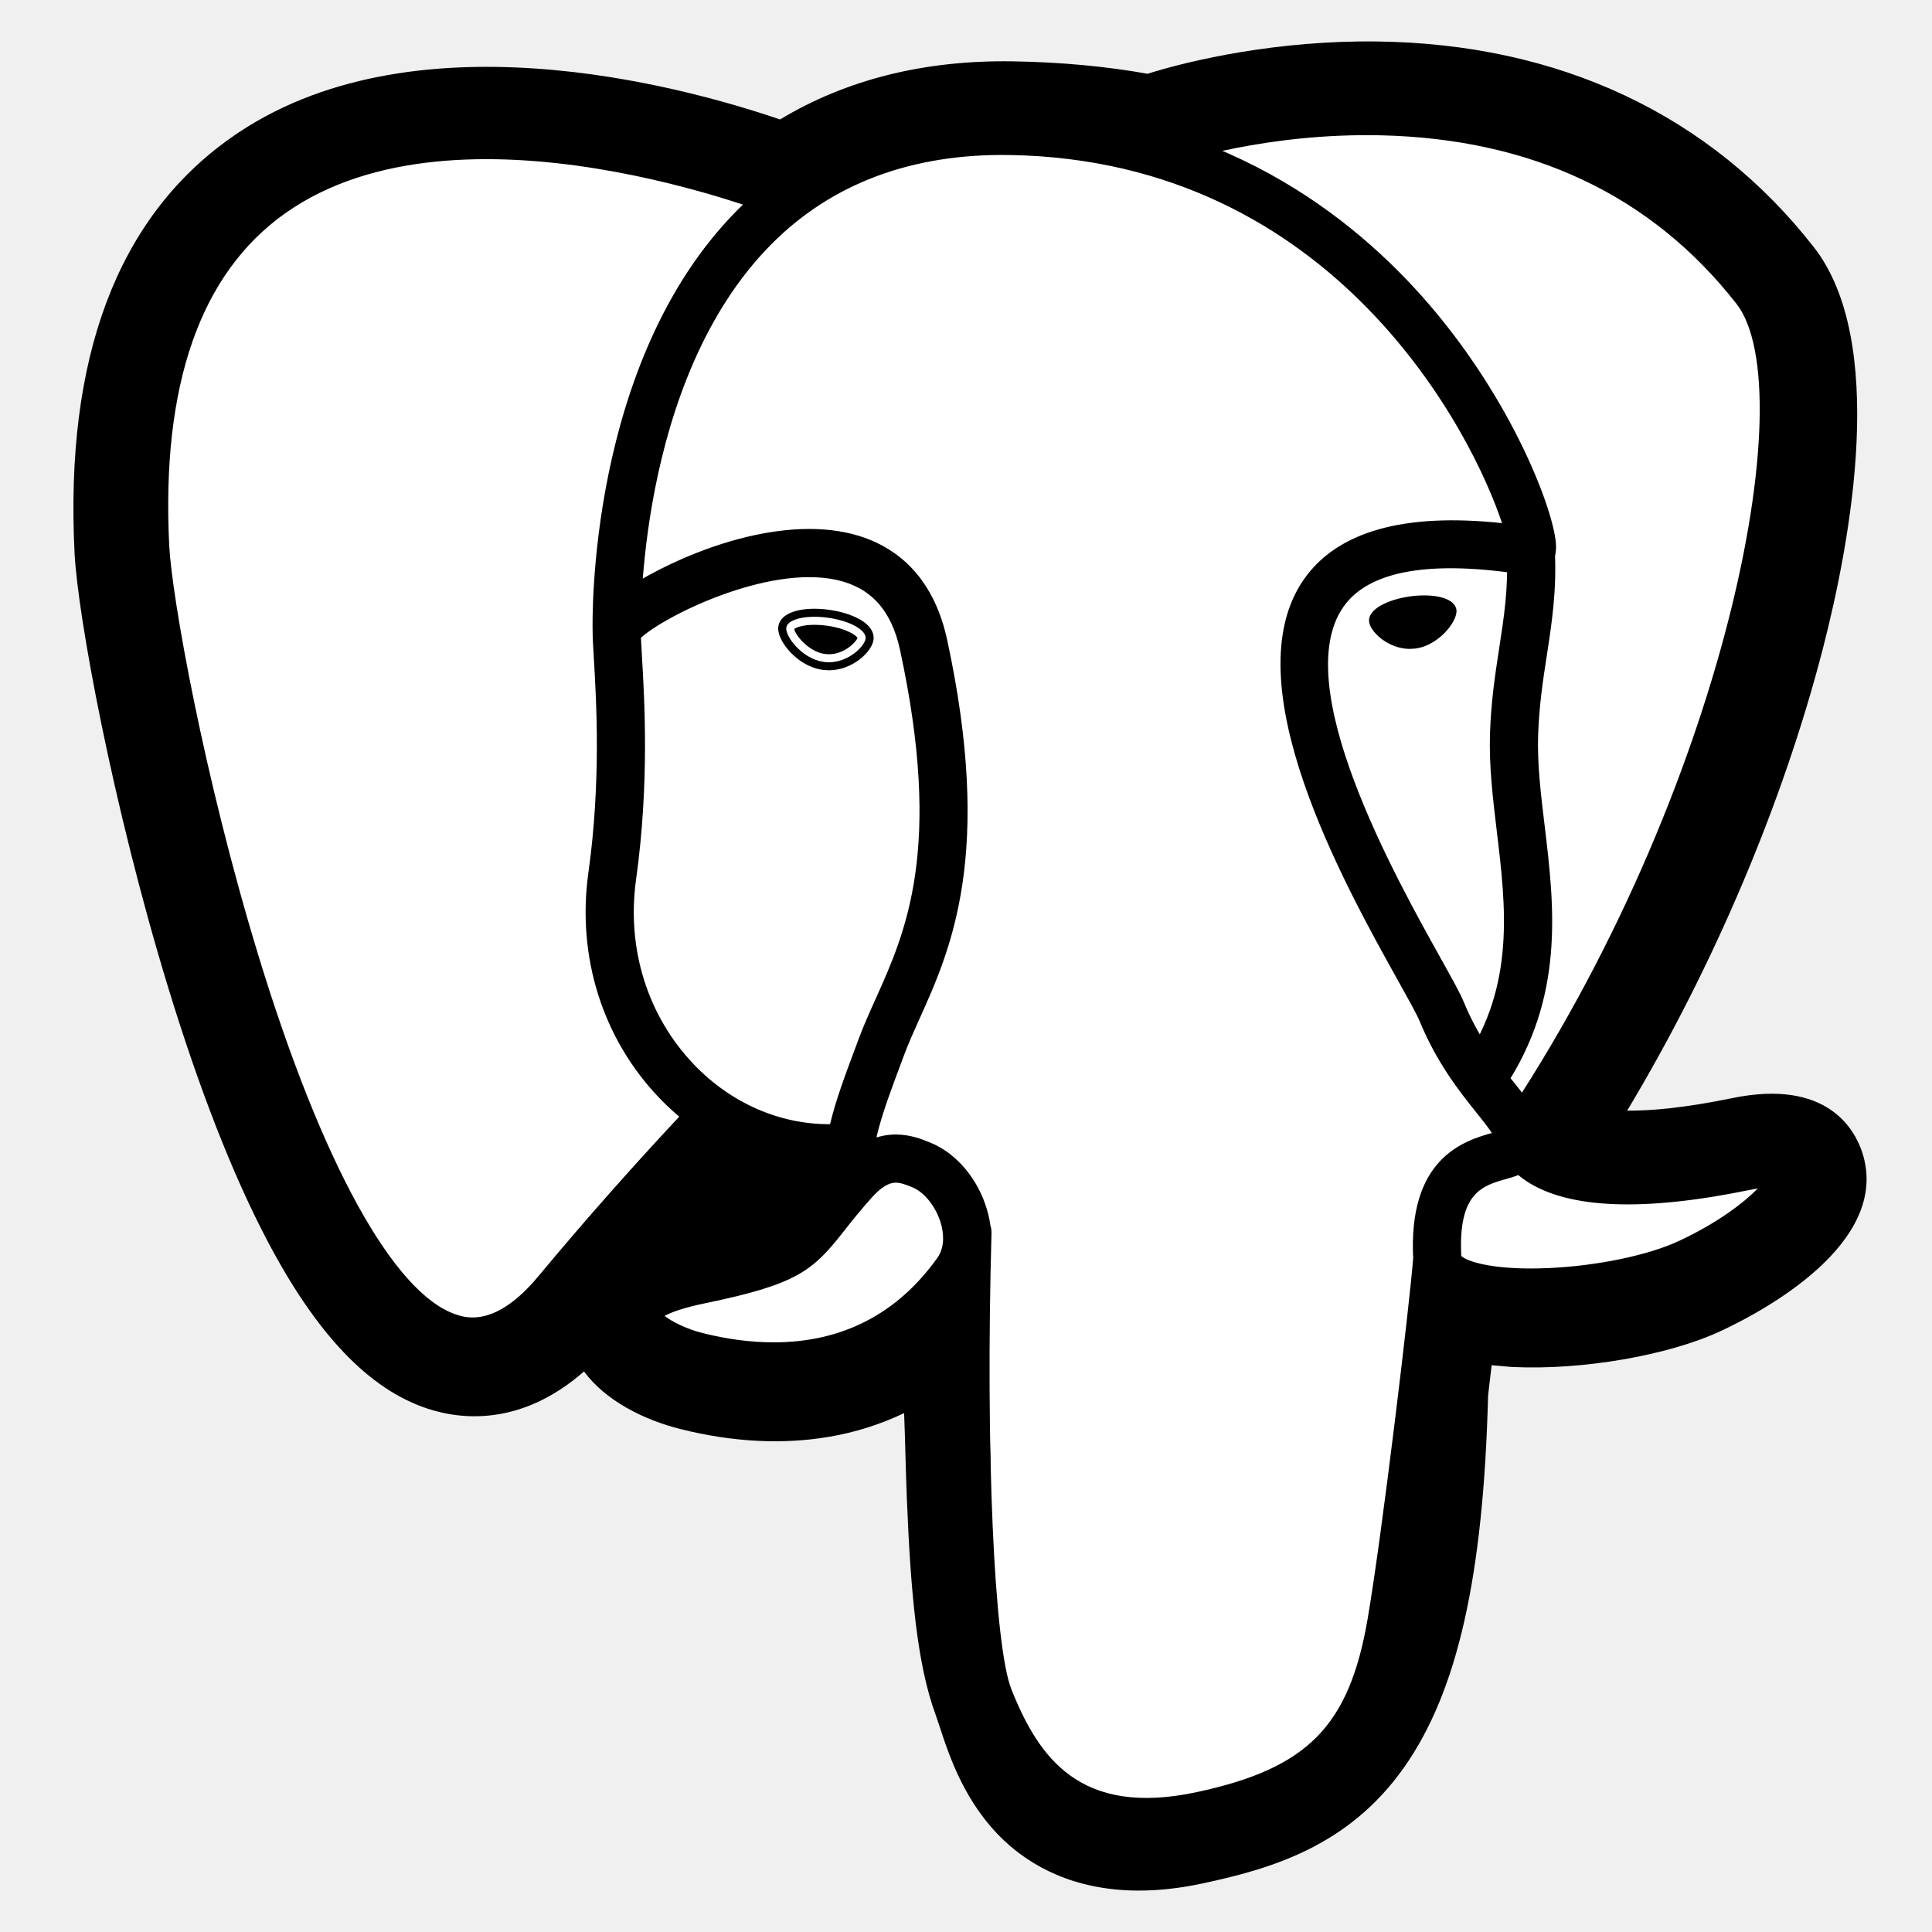
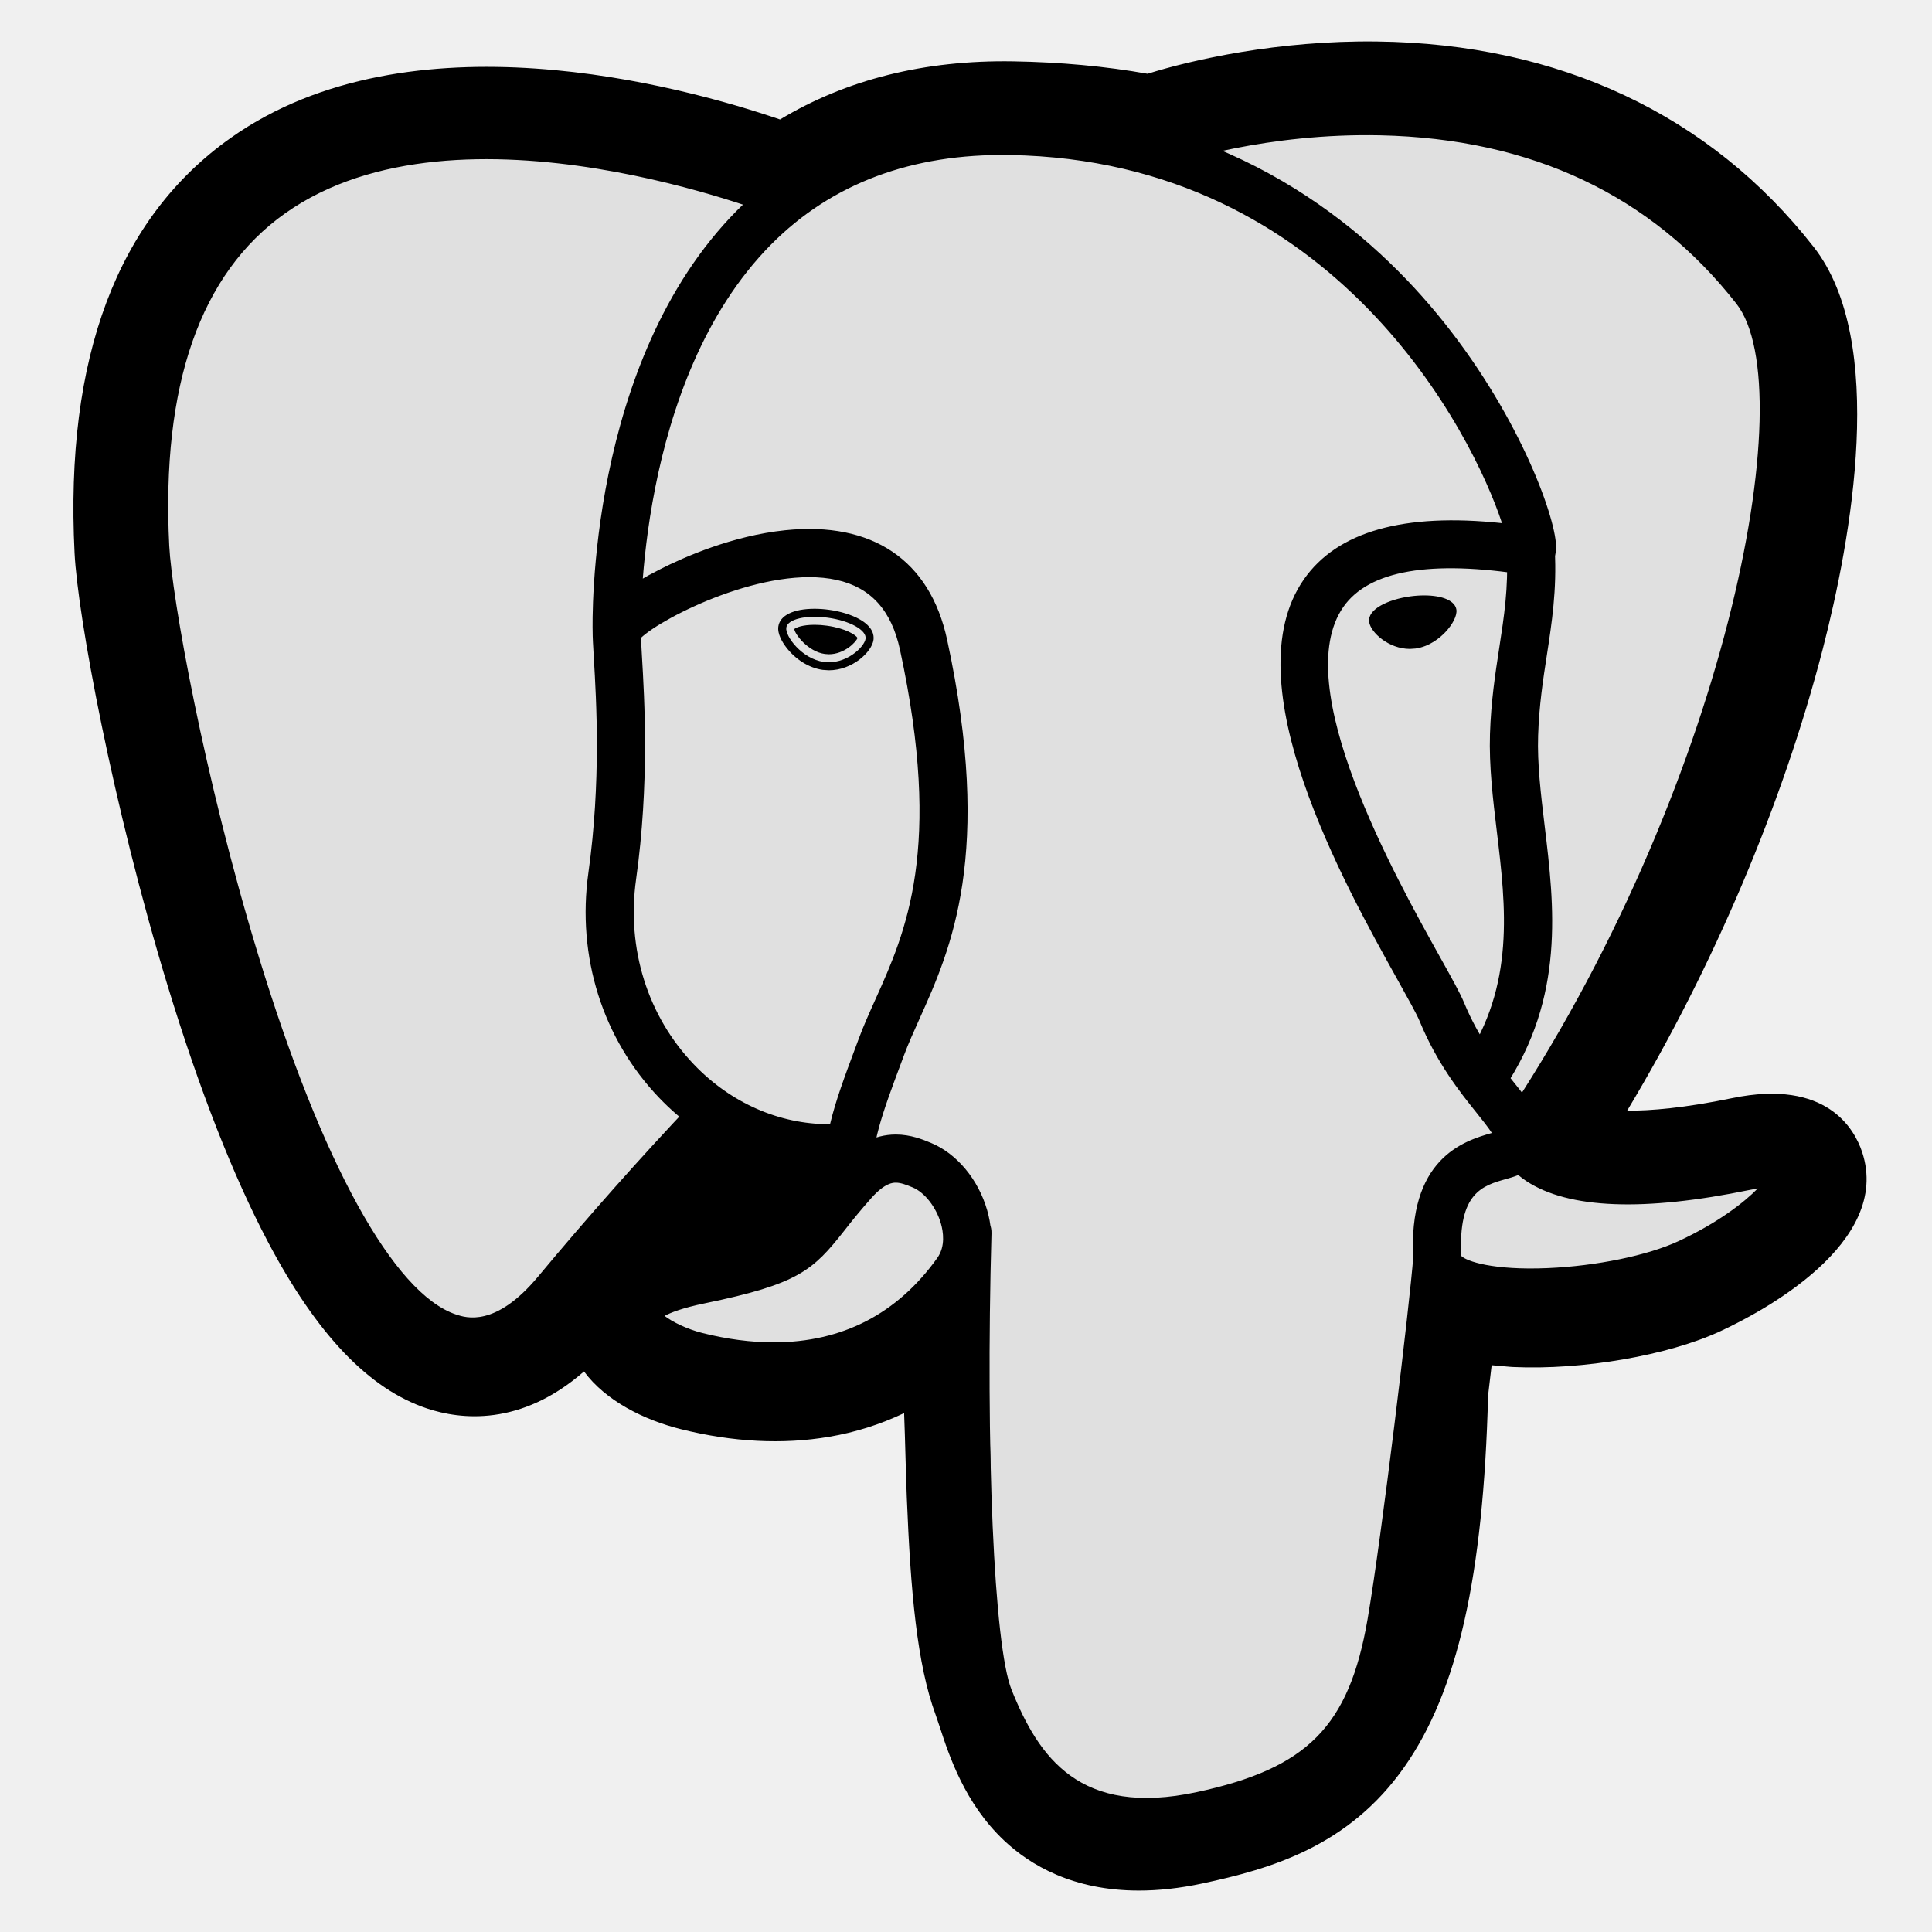
<svg xmlns="http://www.w3.org/2000/svg" viewBox="0 0 128 128">
  <path d="M93.809 92.112c.785-6.533.55-7.492 5.416-6.433l1.235.108c3.742.17 8.637-.602 11.513-1.938 6.191-2.873 9.861-7.668 3.758-6.409-13.924 2.873-14.881-1.842-14.881-1.842 14.703-21.815 20.849-49.508 15.543-56.287-14.47-18.489-39.517-9.746-39.936-9.52l-.134.025c-2.751-.571-5.83-.912-9.289-.968-6.301-.104-11.082 1.652-14.709 4.402 0 0-44.683-18.409-42.604 23.151.442 8.841 12.672 66.898 27.26 49.362 5.332-6.412 10.484-11.834 10.484-11.834 2.558 1.699 5.622 2.567 8.834 2.255l.249-.212c-.078.796-.044 1.575.099 2.497-3.757 4.199-2.653 4.936-10.166 6.482-7.602 1.566-3.136 4.355-.221 5.084 3.535.884 11.712 2.136 17.238-5.598l-.22.882c1.474 1.18 1.375 8.477 1.583 13.69.209 5.214.558 10.079 1.621 12.948 1.063 2.868 2.317 10.256 12.191 8.14 8.252-1.764 14.561-4.309 15.136-27.985" />
  <path d="M75.458 125.256c-4.367 0-7.211-1.689-8.938-3.32-2.607-2.46-3.641-5.629-4.259-7.522l-.267-.79c-1.244-3.358-1.666-8.193-1.916-14.419-.038-.935-.064-1.898-.093-2.919-.021-.747-.047-1.684-.085-2.664a18.8 18.8 0 01-4.962 1.568c-3.079.526-6.389.356-9.84-.507-2.435-.609-4.965-1.871-6.407-3.82-4.203 3.681-8.212 3.182-10.396 2.453-3.853-1.285-7.301-4.896-10.542-11.037-2.309-4.375-4.542-10.075-6.638-16.943-3.65-11.96-5.969-24.557-6.175-28.693C4.292 23.698 7.777 14.44 15.296 9.129 27.157.751 45.128 5.678 51.68 7.915c4.402-2.653 9.581-3.944 15.433-3.851 3.143.051 6.136.327 8.916.823 2.9-.912 8.628-2.221 15.185-2.139 12.081.144 22.092 4.852 28.949 13.615 4.894 6.252 2.474 19.381.597 26.651-2.642 10.226-7.271 21.102-12.957 30.57 1.544.011 3.781-.174 6.961-.831 6.274-1.295 8.109 2.069 8.607 3.575 1.995 6.042-6.677 10.608-9.382 11.864-3.466 1.609-9.117 2.589-13.745 2.377l-.202-.013-1.216-.107-.12 1.014-.116.991c-.311 11.999-2.025 19.598-5.552 24.619-3.697 5.264-8.835 6.739-13.361 7.709-1.544.33-2.947.474-4.219.474zm-9.19-43.671c2.819 2.256 3.066 6.501 3.287 14.434.028.99.054 1.927.089 2.802.106 2.65.355 8.855 1.327 11.477.137.371.26.747.39 1.146 1.083 3.316 1.626 4.979 6.309 3.978 3.931-.843 5.952-1.599 7.534-3.851 2.299-3.274 3.585-9.86 3.821-19.575l4.783.116-4.75-.57.14-1.186c.455-3.91.783-6.734 3.396-8.602 2.097-1.498 4.486-1.353 6.389-1.01-2.091-1.58-2.669-3.433-2.823-4.193l-.399-1.965 1.121-1.663c6.457-9.58 11.781-21.354 14.609-32.304 2.906-11.251 2.02-17.226 1.134-18.356-11.729-14.987-32.068-8.799-34.192-8.097l-.359.194-1.8.335-.922-.191c-2.542-.528-5.366-.82-8.393-.869-4.756-.08-8.593 1.044-11.739 3.431l-2.183 1.655-2.533-1.043c-5.412-2.213-21.308-6.662-29.696-.721-4.656 3.298-6.777 9.76-6.305 19.207.156 3.119 2.275 14.926 5.771 26.377 4.831 15.825 9.221 21.082 11.054 21.693.32.108 1.15-.537 1.976-1.529a270.708 270.708 0 0110.694-12.07l2.77-2.915 3.349 2.225c1.35.897 2.839 1.406 4.368 1.502l7.987-6.812-1.157 11.808c-.026.265-.039.626.065 1.296l.348 2.238-1.51 1.688-.174.196 4.388 2.025 1.836-2.301z" />
-   <path fill="#ffffff" d="M115.731 77.44c-13.925 2.873-14.882-1.842-14.882-1.842 14.703-21.816 20.849-49.51 15.545-56.287C101.924.823 76.875 9.566 76.457 9.793l-.135.024c-2.751-.571-5.83-.911-9.291-.967-6.301-.103-11.08 1.652-14.707 4.402 0 0-44.684-18.408-42.606 23.151.442 8.842 12.672 66.899 27.26 49.363 5.332-6.412 10.483-11.834 10.483-11.834 2.559 1.699 5.622 2.567 8.833 2.255l.25-.212c-.078.796-.042 1.575.1 2.497-3.758 4.199-2.654 4.936-10.167 6.482-7.602 1.566-3.136 4.355-.22 5.084 3.534.884 11.712 2.136 17.237-5.598l-.221.882c1.473 1.18 2.507 7.672 2.334 13.557-.174 5.885-.29 9.926.871 13.082 1.16 3.156 2.316 10.256 12.192 8.14 8.252-1.768 12.528-6.351 13.124-13.995.422-5.435 1.377-4.631 1.438-9.49l.767-2.3c.884-7.367.14-9.743 5.225-8.638l1.235.108c3.742.17 8.639-.602 11.514-1.938 6.19-2.871 9.861-7.667 3.758-6.408z" />
+   <path fill="#E0E0E0" d="M115.731 77.44c-13.925 2.873-14.882-1.842-14.882-1.842 14.703-21.816 20.849-49.51 15.545-56.287C101.924.823 76.875 9.566 76.457 9.793l-.135.024c-2.751-.571-5.83-.911-9.291-.967-6.301-.103-11.08 1.652-14.707 4.402 0 0-44.684-18.408-42.606 23.151.442 8.842 12.672 66.899 27.26 49.363 5.332-6.412 10.483-11.834 10.483-11.834 2.559 1.699 5.622 2.567 8.833 2.255l.25-.212c-.078.796-.042 1.575.1 2.497-3.758 4.199-2.654 4.936-10.167 6.482-7.602 1.566-3.136 4.355-.22 5.084 3.534.884 11.712 2.136 17.237-5.598l-.221.882c1.473 1.18 2.507 7.672 2.334 13.557-.174 5.885-.29 9.926.871 13.082 1.16 3.156 2.316 10.256 12.192 8.14 8.252-1.768 12.528-6.351 13.124-13.995.422-5.435 1.377-4.631 1.438-9.49l.767-2.3c.884-7.367.14-9.743 5.225-8.638l1.235.108c3.742.17 8.639-.602 11.514-1.938 6.19-2.871 9.861-7.667 3.758-6.408z" />
  <path fill="#fffff" d="M75.957 122.307c-8.232 0-10.84-6.519-11.907-9.185-1.562-3.907-1.899-19.069-1.551-31.503a1.59 1.59 0 011.64-1.55 1.594 1.594 0 011.55 1.639c-.401 14.341.168 27.337 1.324 30.229 1.804 4.509 4.54 8.453 12.275 6.796 7.343-1.575 10.093-4.359 11.318-11.46.94-5.449 2.799-20.951 3.028-24.01a1.593 1.593 0 011.71-1.472 1.597 1.597 0 011.472 1.71c-.239 3.185-2.089 18.657-3.065 24.315-1.446 8.387-5.185 12.191-13.794 14.037-1.463.313-2.792.453-4 .454zM31.321 90.466a6.71 6.71 0 01-2.116-.35c-5.347-1.784-10.44-10.492-15.138-25.885-3.576-11.717-5.842-23.947-6.041-27.922-.589-11.784 2.445-20.121 9.02-24.778 13.007-9.216 34.888-.44 35.813-.062a1.596 1.596 0 01-1.207 2.955c-.211-.086-21.193-8.492-32.768-.285-5.622 3.986-8.203 11.392-7.672 22.011.167 3.349 2.284 15.285 5.906 27.149 4.194 13.742 8.967 22.413 13.096 23.79.648.216 2.62.873 5.439-2.517A245.272 245.272 0 0145.88 73.046a1.596 1.596 0 012.304 2.208c-.048.05-4.847 5.067-10.077 11.359-2.477 2.979-4.851 3.853-6.786 3.853zm69.429-13.445a1.596 1.596 0 01-1.322-2.487c14.863-22.055 20.08-48.704 15.612-54.414-5.624-7.186-13.565-10.939-23.604-11.156-7.433-.16-13.341 1.738-14.307 2.069l-.243.099c-.971.305-1.716-.227-1.997-.849a1.6 1.6 0 01.631-2.025c.046-.027.192-.089.429-.176l-.021.006.021-.007c1.641-.601 7.639-2.4 15.068-2.315 11.108.118 20.284 4.401 26.534 12.388 2.957 3.779 2.964 12.485.019 23.887-3.002 11.625-8.651 24.118-15.497 34.277-.306.457-.81.703-1.323.703zm.76 10.21c-2.538 0-4.813-.358-6.175-1.174-1.4-.839-1.667-1.979-1.702-2.584-.382-6.71 3.32-7.878 5.208-8.411-.263-.398-.637-.866-1.024-1.349-1.101-1.376-2.609-3.26-3.771-6.078-.182-.44-.752-1.463-1.412-2.648-3.579-6.418-11.026-19.773-6.242-26.612 2.214-3.165 6.623-4.411 13.119-3.716C97.6 28.837 88.5 10.625 66.907 10.271c-6.494-.108-11.82 1.889-15.822 5.93-8.96 9.049-8.636 25.422-8.631 25.586a1.595 1.595 0 11-3.19.084c-.02-.727-.354-17.909 9.554-27.916C53.455 9.272 59.559 6.96 66.96 7.081c13.814.227 22.706 7.25 27.732 13.101 5.479 6.377 8.165 13.411 8.386 15.759.165 1.746-1.088 2.095-1.341 2.147l-.576.013c-6.375-1.021-10.465-.312-12.156 2.104-3.639 5.201 3.406 17.834 6.414 23.229.768 1.376 1.322 2.371 1.576 2.985.988 2.396 2.277 4.006 3.312 5.3.911 1.138 1.7 2.125 1.982 3.283.131.23 1.99 2.98 13.021.703 2.765-.57 4.423-.083 4.93 1.45.997 3.015-4.597 6.532-7.694 7.97-2.775 1.29-7.204 2.106-11.036 2.106zm-4.696-4.021c.35.353 2.101.962 5.727.806 3.224-.138 6.624-.839 8.664-1.786 2.609-1.212 4.351-2.567 5.253-3.492l-.5.092c-7.053 1.456-12.042 1.262-14.828-.577a6.162 6.162 0 01-.54-.401c-.302.119-.581.197-.78.253-1.58.443-3.214.902-2.996 5.105zm-45.562 8.915c-1.752 0-3.596-.239-5.479-.71-1.951-.488-5.24-1.957-5.19-4.37.057-2.707 3.994-3.519 5.476-3.824 5.354-1.103 5.703-1.545 7.376-3.67.488-.619 1.095-1.39 1.923-2.314 1.229-1.376 2.572-2.073 3.992-2.073.989 0 1.8.335 2.336.558 1.708.708 3.133 2.42 3.719 4.467.529 1.847.276 3.625-.71 5.006-3.237 4.533-7.886 6.93-13.443 6.93zm-7.222-4.943c.481.372 1.445.869 2.518 1.137 1.631.408 3.213.615 4.705.615 4.546 0 8.196-1.882 10.847-5.594.553-.774.387-1.757.239-2.274-.31-1.083-1.08-2.068-1.873-2.397-.43-.178-.787-.314-1.115-.314-.176 0-.712 0-1.614 1.009a41.146 41.146 0 00-1.794 2.162c-2.084 2.646-3.039 3.544-9.239 4.821-1.513.31-2.289.626-2.674.835zm12.269-7.36a1.596 1.596 0 01-1.575-1.354 8.218 8.218 0 01-.08-.799c-4.064-.076-7.985-1.82-10.962-4.926-3.764-3.927-5.477-9.368-4.699-14.927.845-6.037.529-11.366.359-14.229-.047-.796-.081-1.371-.079-1.769.003-.505.013-1.844 4.489-4.113 1.592-.807 4.784-2.215 8.271-2.576 5.777-.597 9.585 1.976 10.725 7.246 3.077 14.228.244 20.521-1.825 25.117-.385.856-.749 1.664-1.04 2.447l-.257.69c-1.093 2.931-2.038 5.463-1.748 7.354a1.595 1.595 0 01-1.335 1.819l-.244.02zM42.464 42.26l.062 1.139c.176 2.974.504 8.508-.384 14.86-.641 4.585.759 9.06 3.843 12.276 2.437 2.542 5.644 3.945 8.94 3.945h.068c.369-1.555.982-3.197 1.642-4.966l.255-.686c.329-.884.714-1.74 1.122-2.646 1.991-4.424 4.47-9.931 1.615-23.132-.565-2.615-1.936-4.128-4.189-4.627-4.628-1.022-11.525 2.459-12.974 3.837zm9.63-.677c-.08.564 1.033 2.07 2.485 2.271 1.449.203 2.689-.975 2.768-1.539.079-.564-1.033-1.186-2.485-1.388-1.451-.202-2.691.092-2.768.656zm2.818 2.826l-.407-.028c-.9-.125-1.81-.692-2.433-1.518-.219-.29-.576-.852-.505-1.354.101-.736.999-1.177 2.4-1.177.313 0 .639.023.967.069.766.106 1.477.327 2.002.62.91.508.977 1.075.936 1.368-.112.813-1.405 2.02-2.96 2.02zm-2.289-2.732c.045.348.907 1.496 2.029 1.651l.261.018c1.036 0 1.81-.815 1.901-1.082-.096-.182-.762-.634-2.025-.81a5.823 5.823 0 00-.821-.059c-.812 0-1.243.183-1.345.282zm43.605-1.245c.079.564-1.033 2.07-2.484 2.272-1.45.202-2.691-.975-2.771-1.539-.076-.564 1.036-1.187 2.486-1.388 1.45-.203 2.689.092 2.769.655zm-2.819 2.56c-1.396 0-2.601-1.086-2.7-1.791-.115-.846 1.278-1.489 2.712-1.688.316-.044.629-.066.93-.066 1.238 0 2.058.363 2.14.949.053.379-.238.964-.739 1.492-.331.347-1.026.948-1.973 1.079l-.37.025zm.943-3.013c-.276 0-.564.021-.856.061-1.441.201-2.301.779-2.259 1.089.048.341.968 1.332 2.173 1.332l.297-.021c.787-.109 1.378-.623 1.66-.919.443-.465.619-.903.598-1.052-.028-.198-.56-.49-1.613-.49zm3.965 32.843a1.594 1.594 0 01-1.324-2.483c3.398-5.075 2.776-10.25 2.175-15.255-.257-2.132-.521-4.337-.453-6.453.07-2.177.347-3.973.614-5.71.317-2.058.617-4.002.493-6.31a1.595 1.595 0 113.186-.172c.142 2.638-.197 4.838-.525 6.967-.253 1.643-.515 3.342-.578 5.327-.061 1.874.178 3.864.431 5.97.64 5.322 1.365 11.354-2.691 17.411a1.596 1.596 0 01-1.328.708z" />
</svg>
